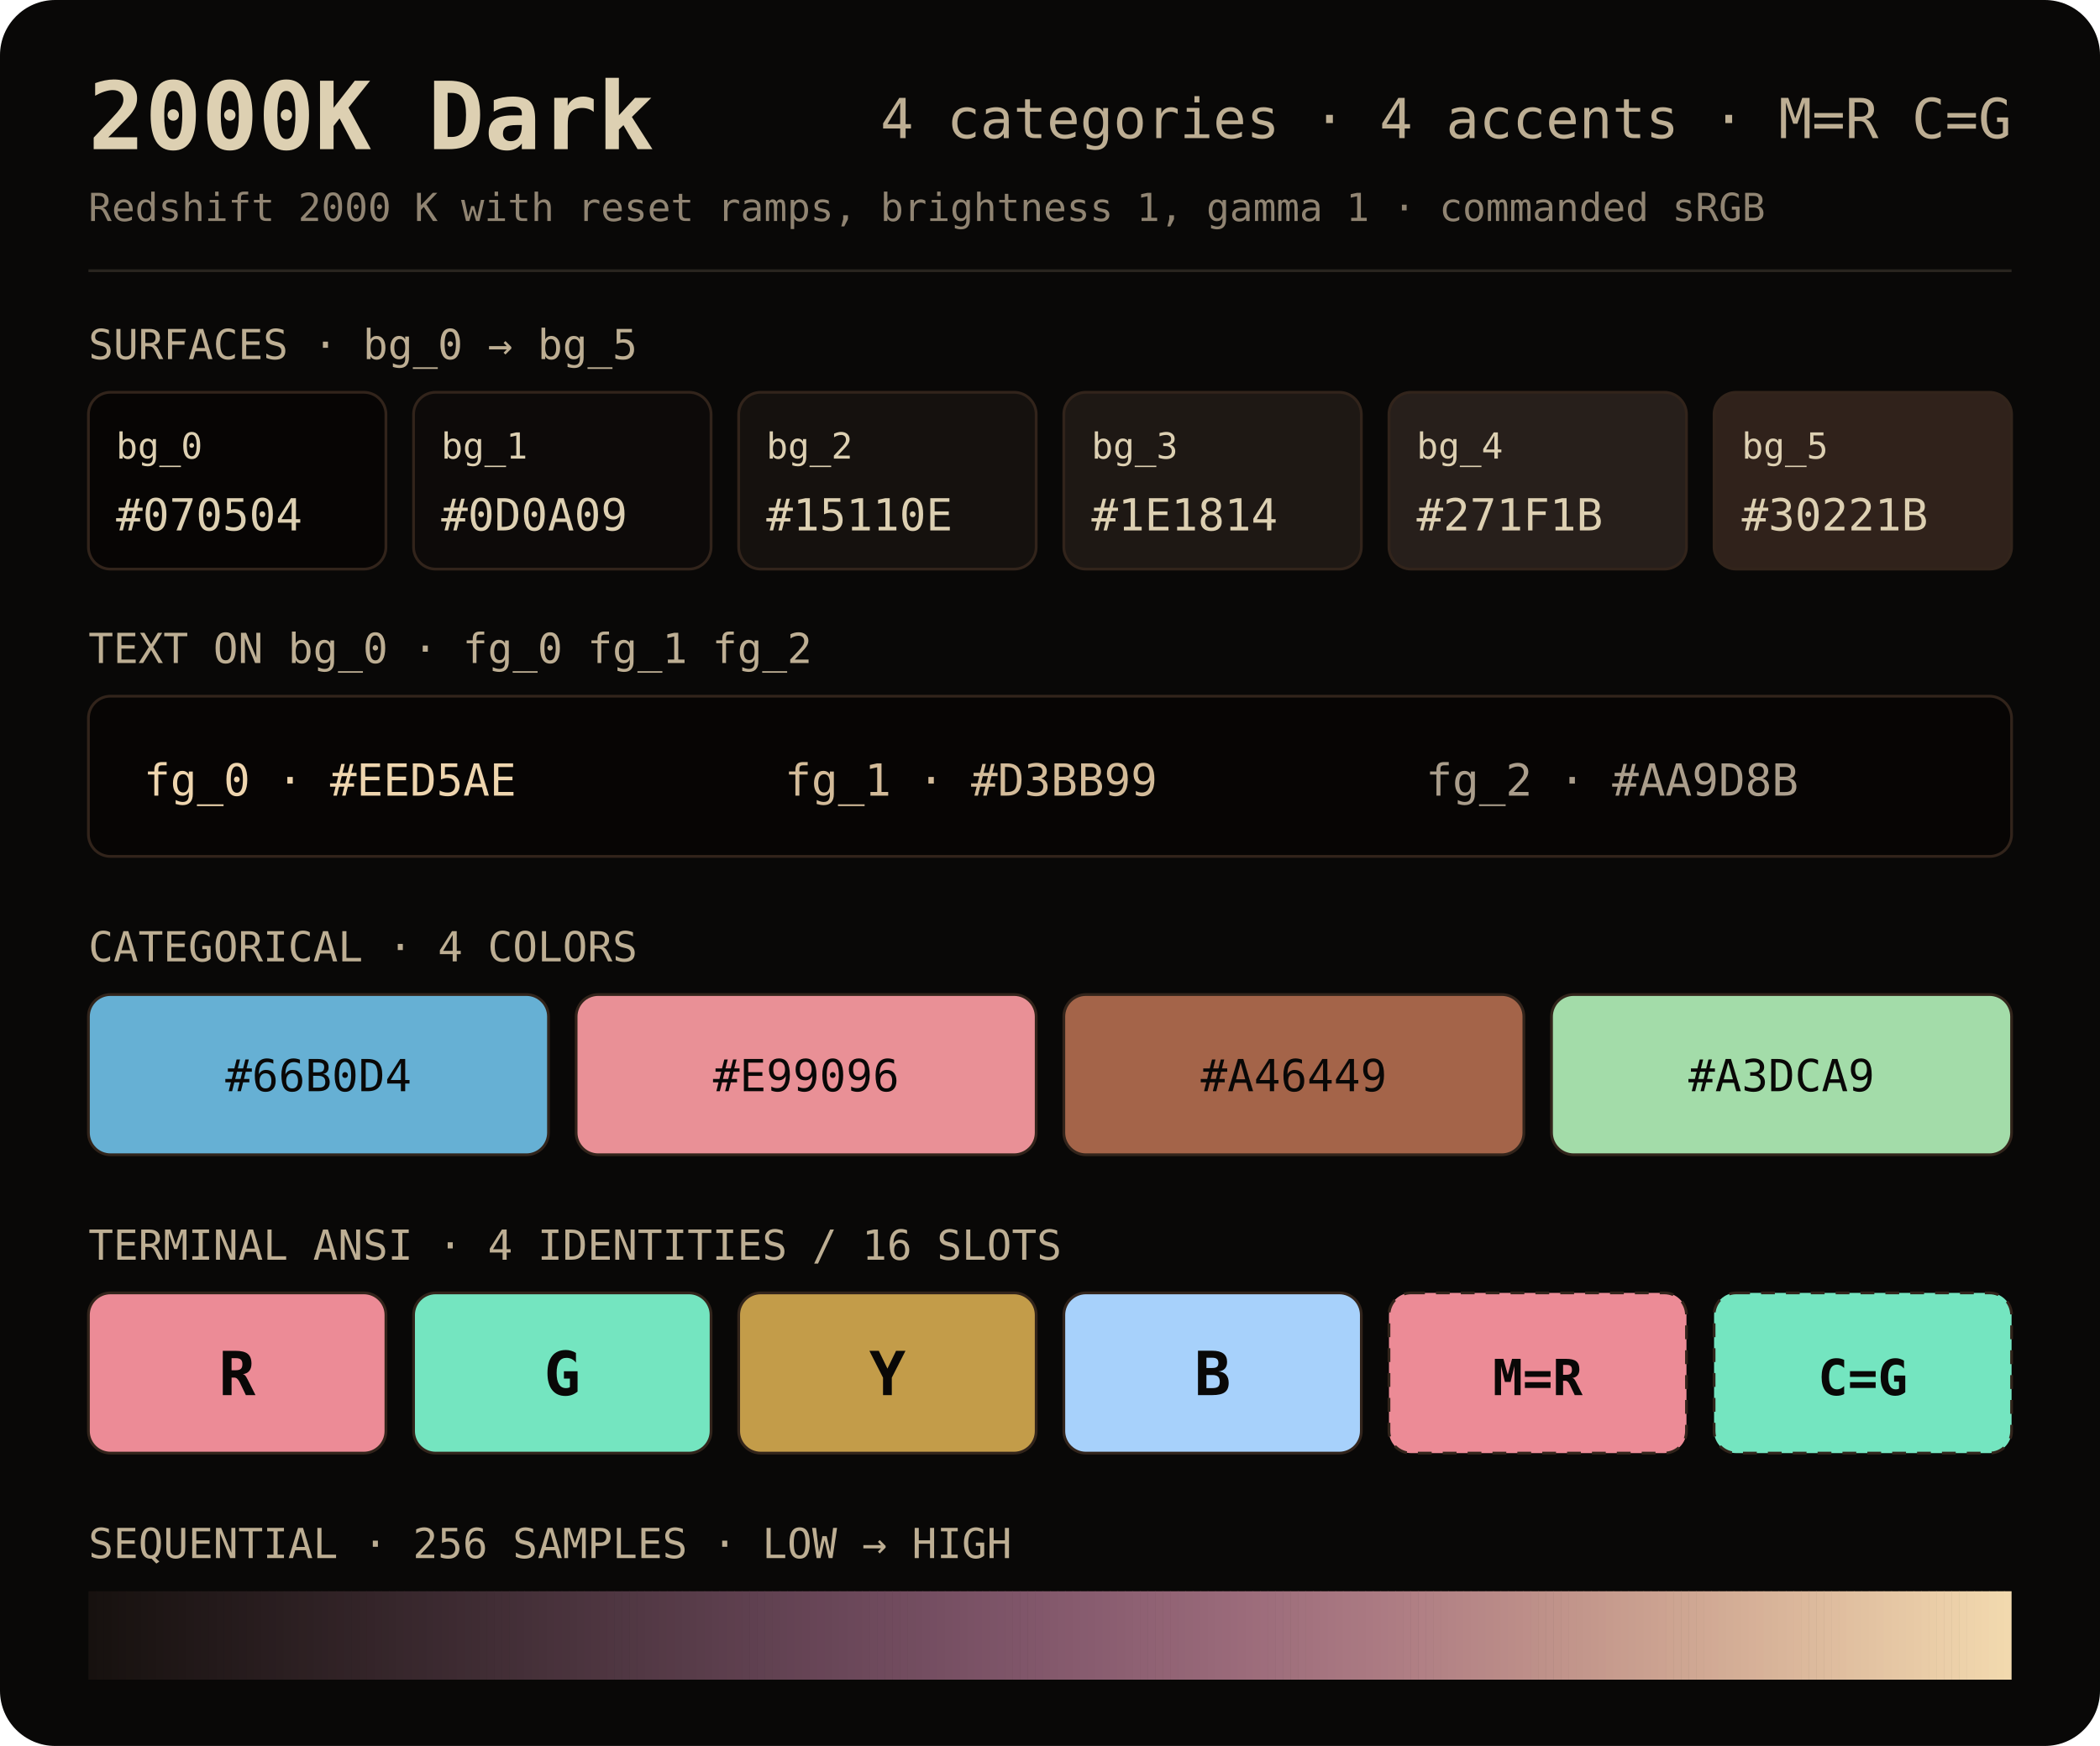
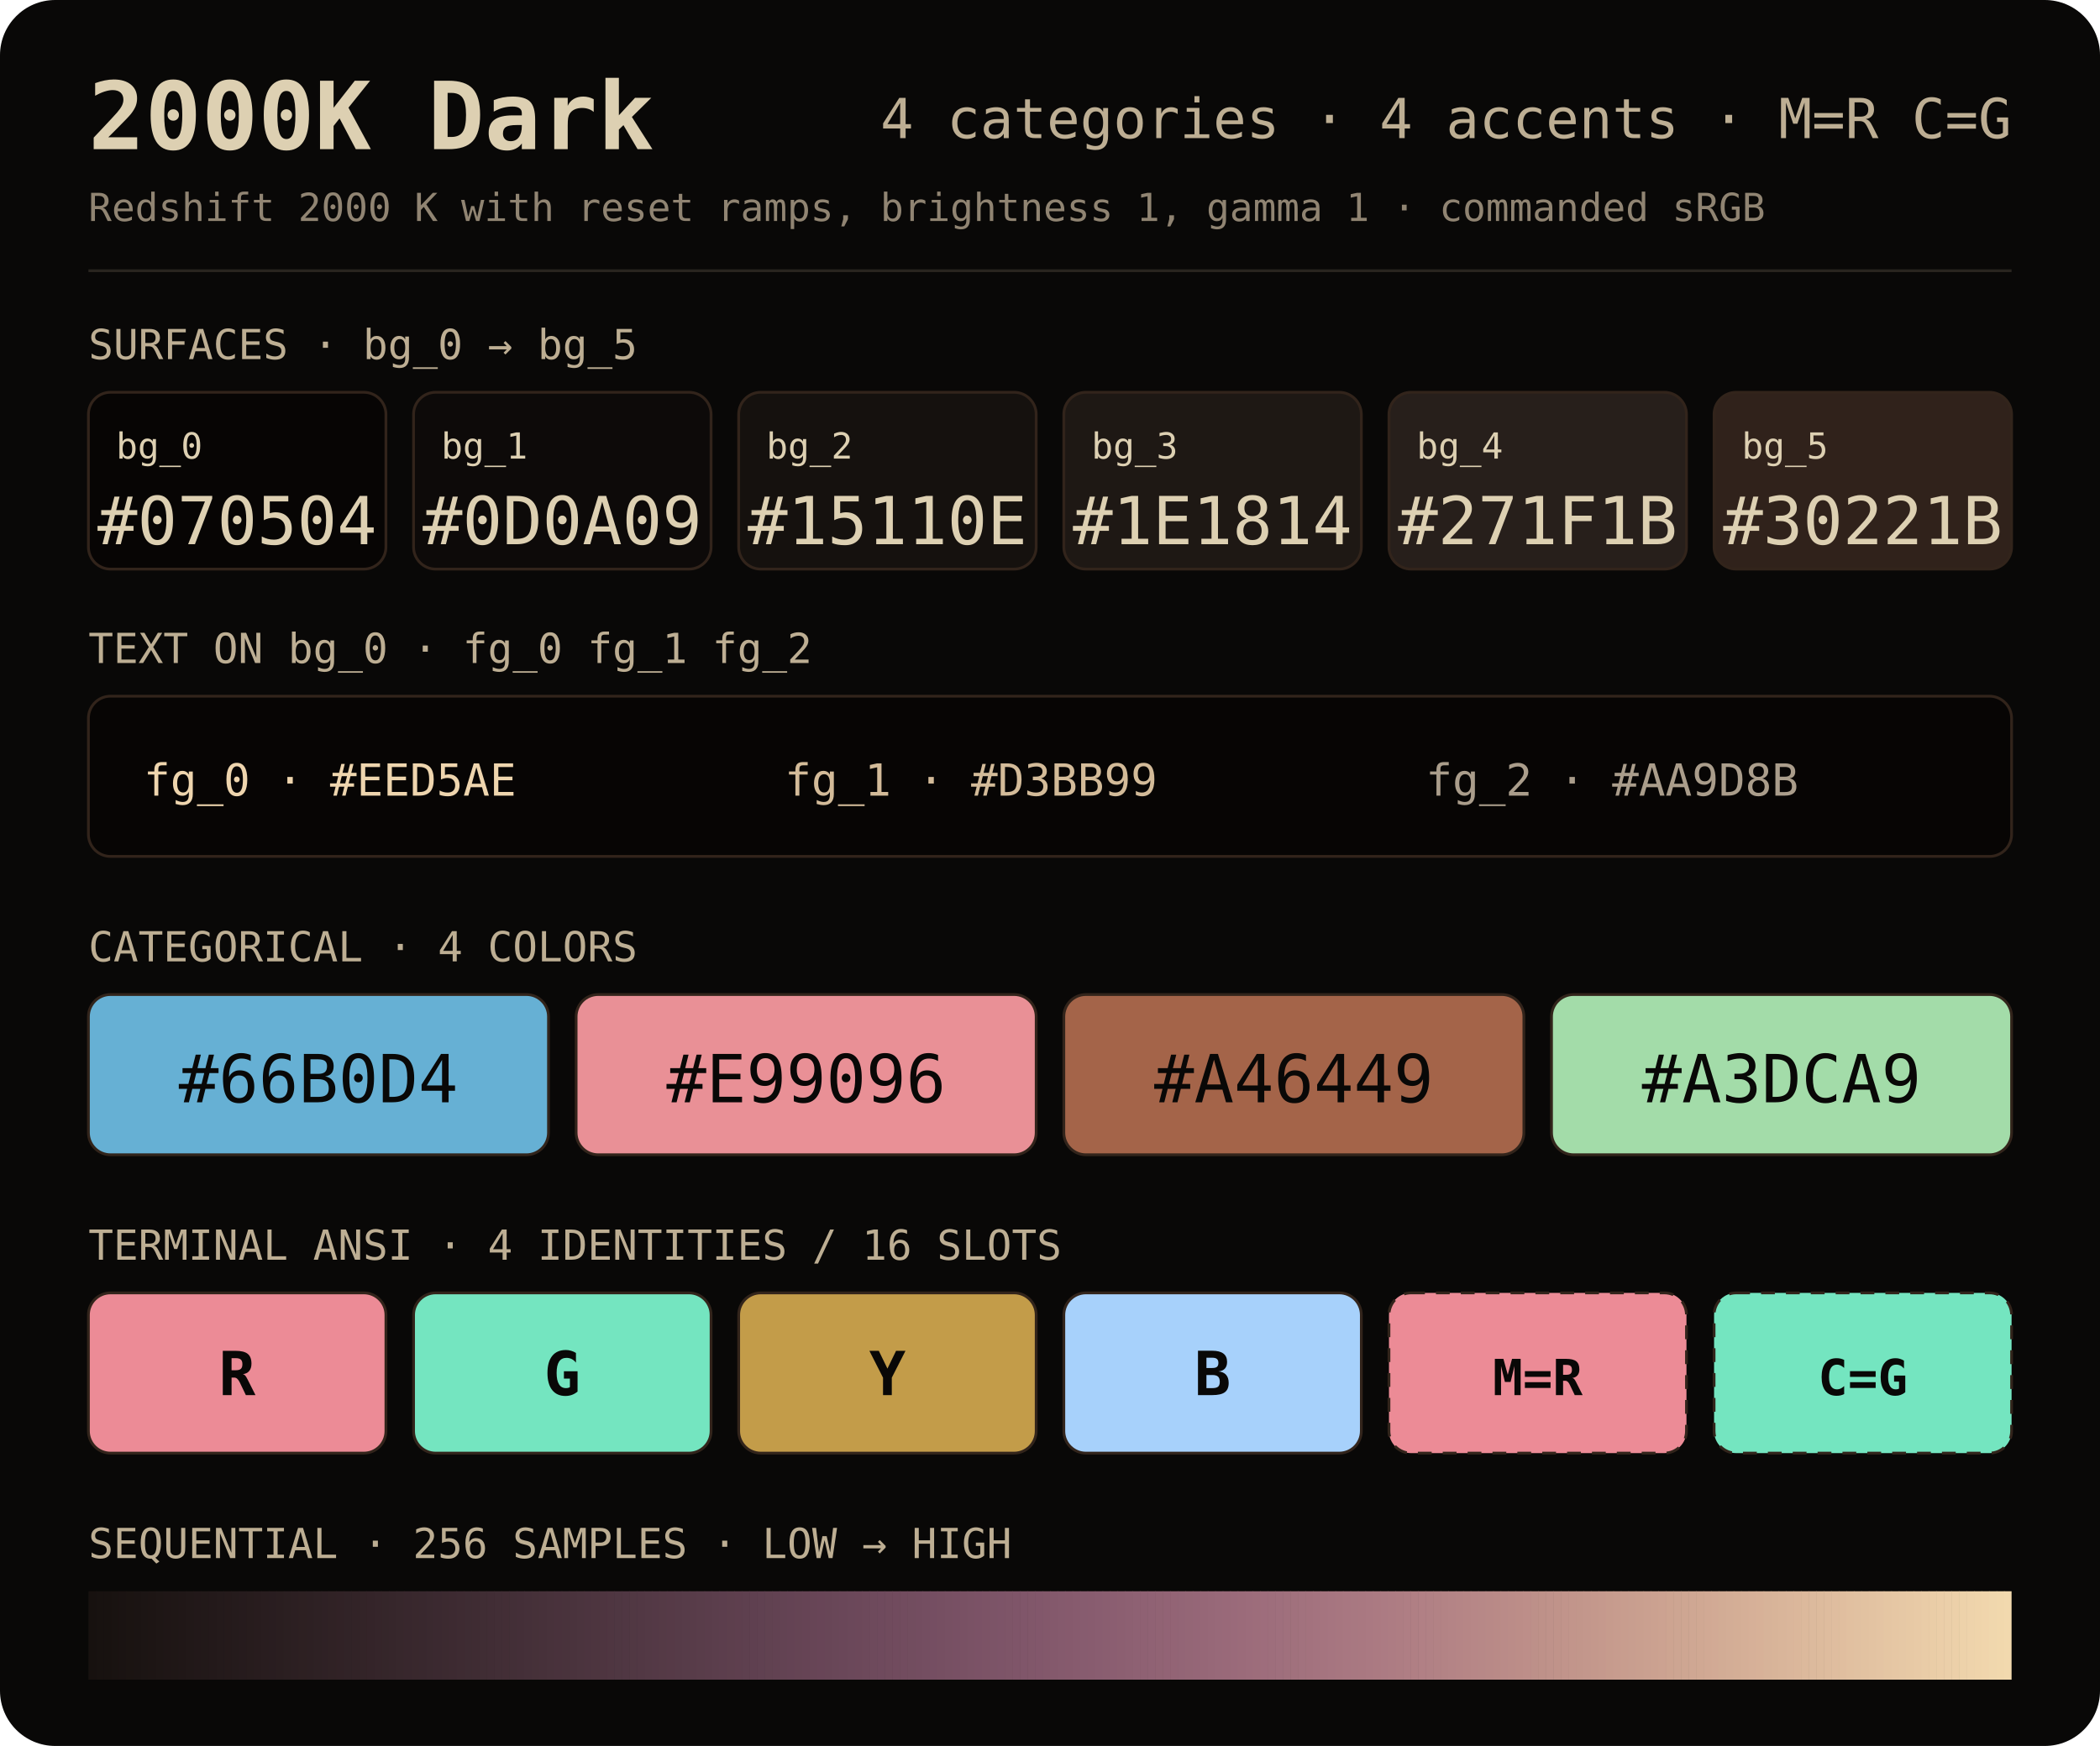
<svg xmlns="http://www.w3.org/2000/svg" width="760" height="632" viewBox="0 0 760 632">
  <rect width="100%" height="100%" rx="20" fill="#090807" />
  <text x="32" y="54" fill="#DDD0B2" font-size="34" font-family="ui-monospace, SFMono-Regular, Menlo, monospace" font-weight="700">2000K Dark</text>
  <text x="728" y="50" fill="#BDAE93" font-size="20" font-family="ui-monospace, SFMono-Regular, Menlo, monospace" text-anchor="end">4 categories · 4 accents · M=R C=G</text>
  <text x="32" y="80" fill="#908472" font-size="14" font-family="ui-monospace, SFMono-Regular, Menlo, monospace">Redshift 2000 K with reset ramps, brightness 1, gamma 1 · commanded sRGB</text>
  <line x1="32" y1="98" x2="728" y2="98" stroke="#29251F" />
  <text x="32" y="130" fill="#BDAE93" font-size="15" font-family="ui-monospace, SFMono-Regular, Menlo, monospace">SURFACES · bg_0 → bg_5</text>
  <rect x="32.00" y="142" width="107.67" height="64" rx="8" fill="#070504" stroke="#32241B" />
  <text x="42.0" y="166" fill="#DDD0B2" font-size="13" font-family="ui-monospace, SFMono-Regular, Menlo, monospace">bg_0</text>
-   <text x="42.0" y="192" fill="#DDD0B2" font-size="16" font-family="ui-monospace, SFMono-Regular, Menlo, monospace">#070504</text>
+   <text x="85.833" y="197" fill="#DDD0B2" font-size="24" font-family="ui-monospace, SFMono-Regular, Menlo, monospace" text-anchor="middle">#070504</text>
  <rect x="149.67" y="142" width="107.67" height="64" rx="8" fill="#0D0A09" stroke="#32241B" />
  <text x="159.667" y="166" fill="#DDD0B2" font-size="13" font-family="ui-monospace, SFMono-Regular, Menlo, monospace">bg_1</text>
-   <text x="159.667" y="192" fill="#DDD0B2" font-size="16" font-family="ui-monospace, SFMono-Regular, Menlo, monospace">#0D0A09</text>
+   <text x="203.5" y="197" fill="#DDD0B2" font-size="24" font-family="ui-monospace, SFMono-Regular, Menlo, monospace" text-anchor="middle">#0D0A09</text>
  <rect x="267.33" y="142" width="107.67" height="64" rx="8" fill="#15110E" stroke="#32241B" />
  <text x="277.333" y="166" fill="#DDD0B2" font-size="13" font-family="ui-monospace, SFMono-Regular, Menlo, monospace">bg_2</text>
-   <text x="277.333" y="192" fill="#DDD0B2" font-size="16" font-family="ui-monospace, SFMono-Regular, Menlo, monospace">#15110E</text>
+   <text x="321.167" y="197" fill="#DDD0B2" font-size="24" font-family="ui-monospace, SFMono-Regular, Menlo, monospace" text-anchor="middle">#15110E</text>
  <rect x="385.00" y="142" width="107.67" height="64" rx="8" fill="#1E1814" stroke="#32241B" />
  <text x="395.0" y="166" fill="#DDD0B2" font-size="13" font-family="ui-monospace, SFMono-Regular, Menlo, monospace">bg_3</text>
-   <text x="395.0" y="192" fill="#DDD0B2" font-size="16" font-family="ui-monospace, SFMono-Regular, Menlo, monospace">#1E1814</text>
+   <text x="438.833" y="197" fill="#DDD0B2" font-size="24" font-family="ui-monospace, SFMono-Regular, Menlo, monospace" text-anchor="middle">#1E1814</text>
  <rect x="502.67" y="142" width="107.67" height="64" rx="8" fill="#271F1B" stroke="#32241B" />
  <text x="512.667" y="166" fill="#DDD0B2" font-size="13" font-family="ui-monospace, SFMono-Regular, Menlo, monospace">bg_4</text>
-   <text x="512.667" y="192" fill="#DDD0B2" font-size="16" font-family="ui-monospace, SFMono-Regular, Menlo, monospace">#271F1B</text>
+   <text x="556.5" y="197" fill="#DDD0B2" font-size="24" font-family="ui-monospace, SFMono-Regular, Menlo, monospace" text-anchor="middle">#271F1B</text>
  <rect x="620.33" y="142" width="107.67" height="64" rx="8" fill="#30221B" stroke="#32241B" />
  <text x="630.333" y="166" fill="#DDD0B2" font-size="13" font-family="ui-monospace, SFMono-Regular, Menlo, monospace">bg_5</text>
-   <text x="630.333" y="192" fill="#DDD0B2" font-size="16" font-family="ui-monospace, SFMono-Regular, Menlo, monospace">#30221B</text>
+   <text x="674.167" y="197" fill="#DDD0B2" font-size="24" font-family="ui-monospace, SFMono-Regular, Menlo, monospace" text-anchor="middle">#30221B</text>
  <text x="32" y="240" fill="#BDAE93" font-size="15" font-family="ui-monospace, SFMono-Regular, Menlo, monospace">TEXT ON bg_0 · fg_0 fg_1 fg_2</text>
  <rect x="32" y="252" width="696" height="58" rx="8" fill="#070504" stroke="#32241B" />
  <text x="52" y="288" fill="#EED5AE" font-size="16" font-family="ui-monospace, SFMono-Regular, Menlo, monospace">fg_0 · #EED5AE</text>
  <text x="284" y="288" fill="#D3BB99" font-size="16" font-family="ui-monospace, SFMono-Regular, Menlo, monospace">fg_1 · #D3BB99</text>
  <text x="516" y="288" fill="#AA9D8B" font-size="16" font-family="ui-monospace, SFMono-Regular, Menlo, monospace">fg_2 · #AA9D8B</text>
  <text x="32" y="348" fill="#BDAE93" font-size="15" font-family="ui-monospace, SFMono-Regular, Menlo, monospace">CATEGORICAL · 4 COLORS</text>
  <rect x="32.00" y="360" width="166.50" height="58" rx="8" fill="#66B0D4" stroke="#32241B" />
-   <text x="115.25" y="395" fill="#090807" font-size="16" font-family="ui-monospace, SFMono-Regular, Menlo, monospace" text-anchor="middle">#66B0D4</text>
+   <text x="115.25" y="399" fill="#090807" font-size="24" font-family="ui-monospace, SFMono-Regular, Menlo, monospace" text-anchor="middle">#66B0D4</text>
  <rect x="208.50" y="360" width="166.50" height="58" rx="8" fill="#E99096" stroke="#32241B" />
-   <text x="291.75" y="395" fill="#090807" font-size="16" font-family="ui-monospace, SFMono-Regular, Menlo, monospace" text-anchor="middle">#E99096</text>
+   <text x="291.75" y="399" fill="#090807" font-size="24" font-family="ui-monospace, SFMono-Regular, Menlo, monospace" text-anchor="middle">#E99096</text>
  <rect x="385.00" y="360" width="166.50" height="58" rx="8" fill="#A46449" stroke="#32241B" />
-   <text x="468.25" y="395" fill="#090807" font-size="16" font-family="ui-monospace, SFMono-Regular, Menlo, monospace" text-anchor="middle">#A46449</text>
+   <text x="468.25" y="399" fill="#090807" font-size="24" font-family="ui-monospace, SFMono-Regular, Menlo, monospace" text-anchor="middle">#A46449</text>
  <rect x="561.50" y="360" width="166.50" height="58" rx="8" fill="#A3DCA9" stroke="#32241B" />
-   <text x="644.75" y="395" fill="#090807" font-size="16" font-family="ui-monospace, SFMono-Regular, Menlo, monospace" text-anchor="middle">#A3DCA9</text>
+   <text x="644.75" y="399" fill="#090807" font-size="24" font-family="ui-monospace, SFMono-Regular, Menlo, monospace" text-anchor="middle">#A3DCA9</text>
  <text x="32" y="456" fill="#BDAE93" font-size="15" font-family="ui-monospace, SFMono-Regular, Menlo, monospace">TERMINAL ANSI · 4 IDENTITIES / 16 SLOTS</text>
  <rect x="32.00" y="468" width="107.67" height="58" rx="8" fill="#EC8B96" stroke="#32241B" />
  <text x="85.833" y="505" fill="#090807" font-size="22" font-family="ui-monospace, SFMono-Regular, Menlo, monospace" font-weight="700" text-anchor="middle">R</text>
  <rect x="149.67" y="468" width="107.67" height="58" rx="8" fill="#74E5C0" stroke="#32241B" />
  <text x="203.5" y="505" fill="#090807" font-size="22" font-family="ui-monospace, SFMono-Regular, Menlo, monospace" font-weight="700" text-anchor="middle">G</text>
  <rect x="267.33" y="468" width="107.67" height="58" rx="8" fill="#C39C49" stroke="#32241B" />
  <text x="321.167" y="505" fill="#090807" font-size="22" font-family="ui-monospace, SFMono-Regular, Menlo, monospace" font-weight="700" text-anchor="middle">Y</text>
  <rect x="385.00" y="468" width="107.67" height="58" rx="8" fill="#A7D1FB" stroke="#32241B" />
  <text x="438.833" y="505" fill="#090807" font-size="22" font-family="ui-monospace, SFMono-Regular, Menlo, monospace" font-weight="700" text-anchor="middle">B</text>
  <rect x="502.67" y="468" width="107.67" height="58" rx="8" fill="#EC8B96" stroke="#32241B" stroke-dasharray="5 4" />
  <text x="556.5" y="505" fill="#090807" font-size="18" font-family="ui-monospace, SFMono-Regular, Menlo, monospace" font-weight="700" text-anchor="middle">M=R</text>
  <rect x="620.33" y="468" width="107.67" height="58" rx="8" fill="#74E5C0" stroke="#32241B" stroke-dasharray="5 4" />
  <text x="674.167" y="505" fill="#090807" font-size="18" font-family="ui-monospace, SFMono-Regular, Menlo, monospace" font-weight="700" text-anchor="middle">C=G</text>
  <text x="32" y="564" fill="#BDAE93" font-size="15" font-family="ui-monospace, SFMono-Regular, Menlo, monospace">SEQUENTIAL · 256 SAMPLES · LOW → HIGH</text>
  <rect x="32" y="576" width="2.9" height="32" fill="#17110F" />
  <rect x="34.719" y="576" width="2.9" height="32" fill="#181210" />
  <rect x="37.438" y="576" width="2.9" height="32" fill="#181210" />
  <rect x="40.156" y="576" width="2.9" height="32" fill="#191311" />
  <rect x="42.875" y="576" width="2.9" height="32" fill="#1A1312" />
  <rect x="45.594" y="576" width="2.9" height="32" fill="#1B1412" />
  <rect x="48.312" y="576" width="2.9" height="32" fill="#1B1413" />
  <rect x="51.031" y="576" width="2.9" height="32" fill="#1C1514" />
  <rect x="53.75" y="576" width="2.9" height="32" fill="#1D1514" />
  <rect x="56.469" y="576" width="2.9" height="32" fill="#1E1615" />
  <rect x="59.188" y="576" width="2.9" height="32" fill="#1F1616" />
  <rect x="61.906" y="576" width="2.9" height="32" fill="#1F1716" />
  <rect x="64.625" y="576" width="2.9" height="32" fill="#201717" />
  <rect x="67.344" y="576" width="2.9" height="32" fill="#211818" />
  <rect x="70.062" y="576" width="2.9" height="32" fill="#221819" />
  <rect x="72.781" y="576" width="2.9" height="32" fill="#221919" />
  <rect x="75.5" y="576" width="2.9" height="32" fill="#23191A" />
  <rect x="78.219" y="576" width="2.9" height="32" fill="#241A1B" />
  <rect x="80.938" y="576" width="2.9" height="32" fill="#251A1B" />
  <rect x="83.656" y="576" width="2.9" height="32" fill="#251B1C" />
  <rect x="86.375" y="576" width="2.9" height="32" fill="#261B1D" />
  <rect x="89.094" y="576" width="2.9" height="32" fill="#271C1D" />
  <rect x="91.812" y="576" width="2.9" height="32" fill="#281C1E" />
  <rect x="94.531" y="576" width="2.9" height="32" fill="#291D1F" />
  <rect x="97.25" y="576" width="2.9" height="32" fill="#291D20" />
  <rect x="99.969" y="576" width="2.9" height="32" fill="#2A1E20" />
  <rect x="102.688" y="576" width="2.9" height="32" fill="#2B1F21" />
  <rect x="105.406" y="576" width="2.9" height="32" fill="#2C1F22" />
  <rect x="108.125" y="576" width="2.9" height="32" fill="#2D2022" />
  <rect x="110.844" y="576" width="2.9" height="32" fill="#2D2023" />
  <rect x="113.562" y="576" width="2.9" height="32" fill="#2E2124" />
  <rect x="116.281" y="576" width="2.9" height="32" fill="#2F2125" />
  <rect x="119" y="576" width="2.9" height="32" fill="#302225" />
  <rect x="121.719" y="576" width="2.9" height="32" fill="#312226" />
  <rect x="124.438" y="576" width="2.9" height="32" fill="#312327" />
  <rect x="127.156" y="576" width="2.9" height="32" fill="#322327" />
  <rect x="129.875" y="576" width="2.9" height="32" fill="#332428" />
  <rect x="132.594" y="576" width="2.9" height="32" fill="#342429" />
  <rect x="135.312" y="576" width="2.9" height="32" fill="#35252A" />
  <rect x="138.031" y="576" width="2.9" height="32" fill="#35262A" />
  <rect x="140.75" y="576" width="2.9" height="32" fill="#36262B" />
  <rect x="143.469" y="576" width="2.9" height="32" fill="#37272C" />
  <rect x="146.188" y="576" width="2.9" height="32" fill="#38272D" />
  <rect x="148.906" y="576" width="2.9" height="32" fill="#39282D" />
  <rect x="151.625" y="576" width="2.9" height="32" fill="#39282E" />
  <rect x="154.344" y="576" width="2.9" height="32" fill="#3A292F" />
  <rect x="157.062" y="576" width="2.9" height="32" fill="#3B2930" />
  <rect x="159.781" y="576" width="2.9" height="32" fill="#3C2A30" />
  <rect x="162.5" y="576" width="2.9" height="32" fill="#3D2A31" />
  <rect x="165.219" y="576" width="2.9" height="32" fill="#3E2B32" />
  <rect x="167.938" y="576" width="2.9" height="32" fill="#3E2C33" />
  <rect x="170.656" y="576" width="2.9" height="32" fill="#3F2C33" />
  <rect x="173.375" y="576" width="2.9" height="32" fill="#402D34" />
  <rect x="176.094" y="576" width="2.9" height="32" fill="#412D35" />
  <rect x="178.812" y="576" width="2.9" height="32" fill="#422E36" />
  <rect x="181.531" y="576" width="2.9" height="32" fill="#432E36" />
  <rect x="184.25" y="576" width="2.9" height="32" fill="#432F37" />
  <rect x="186.969" y="576" width="2.9" height="32" fill="#442F38" />
  <rect x="189.688" y="576" width="2.9" height="32" fill="#453039" />
  <rect x="192.406" y="576" width="2.9" height="32" fill="#463139" />
  <rect x="195.125" y="576" width="2.9" height="32" fill="#47313A" />
  <rect x="197.844" y="576" width="2.9" height="32" fill="#48323B" />
  <rect x="200.562" y="576" width="2.9" height="32" fill="#49323C" />
  <rect x="203.281" y="576" width="2.9" height="32" fill="#49333C" />
  <rect x="206" y="576" width="2.9" height="32" fill="#4A333D" />
  <rect x="208.719" y="576" width="2.9" height="32" fill="#4B343E" />
  <rect x="211.438" y="576" width="2.9" height="32" fill="#4C343F" />
  <rect x="214.156" y="576" width="2.9" height="32" fill="#4D353F" />
  <rect x="216.875" y="576" width="2.9" height="32" fill="#4E3540" />
  <rect x="219.594" y="576" width="2.9" height="32" fill="#4F3641" />
  <rect x="222.312" y="576" width="2.9" height="32" fill="#4F3742" />
  <rect x="225.031" y="576" width="2.9" height="32" fill="#503743" />
  <rect x="227.75" y="576" width="2.9" height="32" fill="#513843" />
  <rect x="230.469" y="576" width="2.9" height="32" fill="#523844" />
  <rect x="233.188" y="576" width="2.9" height="32" fill="#533945" />
  <rect x="235.906" y="576" width="2.9" height="32" fill="#543946" />
  <rect x="238.625" y="576" width="2.9" height="32" fill="#553A46" />
  <rect x="241.344" y="576" width="2.9" height="32" fill="#563A47" />
  <rect x="244.062" y="576" width="2.9" height="32" fill="#563B48" />
  <rect x="246.781" y="576" width="2.9" height="32" fill="#573C49" />
  <rect x="249.5" y="576" width="2.9" height="32" fill="#583C49" />
  <rect x="252.219" y="576" width="2.9" height="32" fill="#593D4A" />
  <rect x="254.938" y="576" width="2.9" height="32" fill="#5A3D4B" />
  <rect x="257.656" y="576" width="2.9" height="32" fill="#5B3E4C" />
  <rect x="260.375" y="576" width="2.9" height="32" fill="#5C3E4D" />
  <rect x="263.094" y="576" width="2.9" height="32" fill="#5D3F4D" />
  <rect x="265.812" y="576" width="2.9" height="32" fill="#5E3F4E" />
  <rect x="268.531" y="576" width="2.9" height="32" fill="#5E404F" />
  <rect x="271.25" y="576" width="2.9" height="32" fill="#5F4050" />
  <rect x="273.969" y="576" width="2.9" height="32" fill="#604151" />
  <rect x="276.688" y="576" width="2.9" height="32" fill="#614251" />
  <rect x="279.406" y="576" width="2.9" height="32" fill="#624252" />
  <rect x="282.125" y="576" width="2.9" height="32" fill="#634353" />
  <rect x="284.844" y="576" width="2.9" height="32" fill="#644354" />
  <rect x="287.562" y="576" width="2.9" height="32" fill="#654454" />
  <rect x="290.281" y="576" width="2.9" height="32" fill="#664455" />
  <rect x="293" y="576" width="2.9" height="32" fill="#674556" />
  <rect x="295.719" y="576" width="2.9" height="32" fill="#684557" />
  <rect x="298.438" y="576" width="2.9" height="32" fill="#684657" />
  <rect x="301.156" y="576" width="2.9" height="32" fill="#694758" />
  <rect x="303.875" y="576" width="2.9" height="32" fill="#6A4759" />
  <rect x="306.594" y="576" width="2.9" height="32" fill="#6B485A" />
  <rect x="309.312" y="576" width="2.9" height="32" fill="#6C485A" />
  <rect x="312.031" y="576" width="2.9" height="32" fill="#6D495B" />
  <rect x="314.75" y="576" width="2.9" height="32" fill="#6E4A5C" />
  <rect x="317.469" y="576" width="2.9" height="32" fill="#6F4A5D" />
  <rect x="320.188" y="576" width="2.9" height="32" fill="#704B5D" />
  <rect x="322.906" y="576" width="2.9" height="32" fill="#714B5E" />
  <rect x="325.625" y="576" width="2.9" height="32" fill="#724C5F" />
  <rect x="328.344" y="576" width="2.9" height="32" fill="#724D5F" />
  <rect x="331.062" y="576" width="2.9" height="32" fill="#734D60" />
  <rect x="333.781" y="576" width="2.9" height="32" fill="#744E61" />
  <rect x="336.5" y="576" width="2.9" height="32" fill="#754E62" />
  <rect x="339.219" y="576" width="2.9" height="32" fill="#764F62" />
  <rect x="341.938" y="576" width="2.9" height="32" fill="#775063" />
  <rect x="344.656" y="576" width="2.9" height="32" fill="#785064" />
  <rect x="347.375" y="576" width="2.9" height="32" fill="#795164" />
  <rect x="350.094" y="576" width="2.9" height="32" fill="#7A5265" />
  <rect x="352.812" y="576" width="2.9" height="32" fill="#7B5266" />
  <rect x="355.531" y="576" width="2.9" height="32" fill="#7C5366" />
  <rect x="358.25" y="576" width="2.9" height="32" fill="#7C5467" />
  <rect x="360.969" y="576" width="2.9" height="32" fill="#7D5468" />
  <rect x="363.688" y="576" width="2.9" height="32" fill="#7E5568" />
  <rect x="366.406" y="576" width="2.9" height="32" fill="#7F5569" />
  <rect x="369.125" y="576" width="2.9" height="32" fill="#80566A" />
  <rect x="371.844" y="576" width="2.9" height="32" fill="#81576A" />
  <rect x="374.562" y="576" width="2.9" height="32" fill="#82576B" />
  <rect x="377.281" y="576" width="2.9" height="32" fill="#83586B" />
  <rect x="380" y="576" width="2.9" height="32" fill="#84596C" />
  <rect x="382.719" y="576" width="2.9" height="32" fill="#855A6D" />
  <rect x="385.438" y="576" width="2.9" height="32" fill="#865A6D" />
  <rect x="388.156" y="576" width="2.9" height="32" fill="#875B6E" />
  <rect x="390.875" y="576" width="2.9" height="32" fill="#875C6F" />
  <rect x="393.594" y="576" width="2.9" height="32" fill="#885C6F" />
  <rect x="396.312" y="576" width="2.9" height="32" fill="#895D70" />
  <rect x="399.031" y="576" width="2.9" height="32" fill="#8A5E70" />
  <rect x="401.75" y="576" width="2.9" height="32" fill="#8B5E71" />
  <rect x="404.469" y="576" width="2.9" height="32" fill="#8C5F71" />
  <rect x="407.188" y="576" width="2.9" height="32" fill="#8D6072" />
  <rect x="409.906" y="576" width="2.9" height="32" fill="#8E6173" />
  <rect x="412.625" y="576" width="2.9" height="32" fill="#8F6173" />
  <rect x="415.344" y="576" width="2.9" height="32" fill="#906274" />
  <rect x="418.062" y="576" width="2.9" height="32" fill="#916374" />
  <rect x="420.781" y="576" width="2.9" height="32" fill="#926375" />
  <rect x="423.5" y="576" width="2.9" height="32" fill="#936475" />
  <rect x="426.219" y="576" width="2.9" height="32" fill="#936576" />
  <rect x="428.938" y="576" width="2.9" height="32" fill="#946676" />
  <rect x="431.656" y="576" width="2.9" height="32" fill="#956677" />
  <rect x="434.375" y="576" width="2.9" height="32" fill="#966777" />
  <rect x="437.094" y="576" width="2.9" height="32" fill="#976878" />
  <rect x="439.812" y="576" width="2.9" height="32" fill="#986979" />
  <rect x="442.531" y="576" width="2.9" height="32" fill="#996979" />
  <rect x="445.25" y="576" width="2.9" height="32" fill="#9A6A7A" />
  <rect x="447.969" y="576" width="2.9" height="32" fill="#9B6B7A" />
  <rect x="450.688" y="576" width="2.9" height="32" fill="#9C6C7B" />
  <rect x="453.406" y="576" width="2.9" height="32" fill="#9D6D7B" />
  <rect x="456.125" y="576" width="2.9" height="32" fill="#9E6D7C" />
  <rect x="458.844" y="576" width="2.9" height="32" fill="#9E6E7C" />
  <rect x="461.562" y="576" width="2.9" height="32" fill="#9F6F7D" />
  <rect x="464.281" y="576" width="2.9" height="32" fill="#A0707D" />
  <rect x="467" y="576" width="2.9" height="32" fill="#A1717D" />
  <rect x="469.719" y="576" width="2.9" height="32" fill="#A2727E" />
  <rect x="472.438" y="576" width="2.9" height="32" fill="#A3727E" />
  <rect x="475.156" y="576" width="2.9" height="32" fill="#A4737F" />
  <rect x="477.875" y="576" width="2.9" height="32" fill="#A5747F" />
  <rect x="480.594" y="576" width="2.9" height="32" fill="#A67580" />
  <rect x="483.312" y="576" width="2.9" height="32" fill="#A77680" />
  <rect x="486.031" y="576" width="2.9" height="32" fill="#A87781" />
  <rect x="488.75" y="576" width="2.9" height="32" fill="#A87881" />
  <rect x="491.469" y="576" width="2.9" height="32" fill="#A97881" />
  <rect x="494.188" y="576" width="2.9" height="32" fill="#AA7982" />
  <rect x="496.906" y="576" width="2.9" height="32" fill="#AB7A82" />
  <rect x="499.625" y="576" width="2.9" height="32" fill="#AC7B83" />
  <rect x="502.344" y="576" width="2.9" height="32" fill="#AD7C83" />
  <rect x="505.062" y="576" width="2.9" height="32" fill="#AE7D83" />
  <rect x="507.781" y="576" width="2.9" height="32" fill="#AF7E84" />
  <rect x="510.5" y="576" width="2.9" height="32" fill="#B07F84" />
  <rect x="513.219" y="576" width="2.9" height="32" fill="#B18085" />
  <rect x="515.938" y="576" width="2.9" height="32" fill="#B18185" />
  <rect x="518.656" y="576" width="2.9" height="32" fill="#B28285" />
  <rect x="521.375" y="576" width="2.9" height="32" fill="#B38385" />
  <rect x="524.094" y="576" width="2.9" height="32" fill="#B48486" />
  <rect x="526.812" y="576" width="2.9" height="32" fill="#B58586" />
  <rect x="529.531" y="576" width="2.9" height="32" fill="#B68686" />
  <rect x="532.25" y="576" width="2.9" height="32" fill="#B78787" />
  <rect x="534.969" y="576" width="2.9" height="32" fill="#B78887" />
  <rect x="537.688" y="576" width="2.9" height="32" fill="#B88987" />
  <rect x="540.406" y="576" width="2.9" height="32" fill="#B98A87" />
  <rect x="543.125" y="576" width="2.9" height="32" fill="#BA8B88" />
  <rect x="545.844" y="576" width="2.9" height="32" fill="#BB8C88" />
  <rect x="548.562" y="576" width="2.9" height="32" fill="#BC8D88" />
  <rect x="551.281" y="576" width="2.9" height="32" fill="#BD8E89" />
  <rect x="554" y="576" width="2.9" height="32" fill="#BD9089" />
  <rect x="556.719" y="576" width="2.9" height="32" fill="#BE9189" />
  <rect x="559.438" y="576" width="2.9" height="32" fill="#BF928A" />
  <rect x="562.156" y="576" width="2.9" height="32" fill="#C0938A" />
  <rect x="564.875" y="576" width="2.9" height="32" fill="#C1948B" />
  <rect x="567.594" y="576" width="2.9" height="32" fill="#C2958B" />
  <rect x="570.312" y="576" width="2.9" height="32" fill="#C2968B" />
  <rect x="573.031" y="576" width="2.9" height="32" fill="#C3978C" />
  <rect x="575.75" y="576" width="2.9" height="32" fill="#C4988C" />
  <rect x="578.469" y="576" width="2.9" height="32" fill="#C5998D" />
  <rect x="581.188" y="576" width="2.9" height="32" fill="#C69B8D" />
  <rect x="583.906" y="576" width="2.9" height="32" fill="#C79C8E" />
  <rect x="586.625" y="576" width="2.9" height="32" fill="#C89D8E" />
  <rect x="589.344" y="576" width="2.9" height="32" fill="#C89E8F" />
  <rect x="592.062" y="576" width="2.9" height="32" fill="#C99F8F" />
  <rect x="594.781" y="576" width="2.9" height="32" fill="#CAA090" />
  <rect x="597.5" y="576" width="2.9" height="32" fill="#CBA190" />
  <rect x="600.219" y="576" width="2.9" height="32" fill="#CCA291" />
  <rect x="602.938" y="576" width="2.9" height="32" fill="#CDA491" />
  <rect x="605.656" y="576" width="2.9" height="32" fill="#CDA592" />
  <rect x="608.375" y="576" width="2.9" height="32" fill="#CEA692" />
  <rect x="611.094" y="576" width="2.9" height="32" fill="#CFA793" />
  <rect x="613.812" y="576" width="2.9" height="32" fill="#D0A893" />
  <rect x="616.531" y="576" width="2.9" height="32" fill="#D1A994" />
  <rect x="619.25" y="576" width="2.9" height="32" fill="#D2AA95" />
  <rect x="621.969" y="576" width="2.9" height="32" fill="#D2AC95" />
  <rect x="624.688" y="576" width="2.9" height="32" fill="#D3AD96" />
  <rect x="627.406" y="576" width="2.9" height="32" fill="#D4AE96" />
  <rect x="630.125" y="576" width="2.9" height="32" fill="#D5AF97" />
  <rect x="632.844" y="576" width="2.9" height="32" fill="#D6B098" />
  <rect x="635.562" y="576" width="2.9" height="32" fill="#D7B198" />
  <rect x="638.281" y="576" width="2.9" height="32" fill="#D7B399" />
  <rect x="641" y="576" width="2.9" height="32" fill="#D8B499" />
  <rect x="643.719" y="576" width="2.9" height="32" fill="#D9B59A" />
  <rect x="646.438" y="576" width="2.9" height="32" fill="#DAB69B" />
  <rect x="649.156" y="576" width="2.9" height="32" fill="#DBB79B" />
  <rect x="651.875" y="576" width="2.9" height="32" fill="#DCB99C" />
  <rect x="654.594" y="576" width="2.9" height="32" fill="#DCBA9D" />
  <rect x="657.312" y="576" width="2.9" height="32" fill="#DDBB9D" />
  <rect x="660.031" y="576" width="2.9" height="32" fill="#DEBC9E" />
  <rect x="662.75" y="576" width="2.9" height="32" fill="#DFBD9F" />
  <rect x="665.469" y="576" width="2.9" height="32" fill="#E0BE9F" />
  <rect x="668.188" y="576" width="2.9" height="32" fill="#E1C0A0" />
  <rect x="670.906" y="576" width="2.9" height="32" fill="#E1C1A1" />
  <rect x="673.625" y="576" width="2.9" height="32" fill="#E2C2A1" />
  <rect x="676.344" y="576" width="2.9" height="32" fill="#E3C3A2" />
  <rect x="679.062" y="576" width="2.9" height="32" fill="#E4C4A3" />
  <rect x="681.781" y="576" width="2.9" height="32" fill="#E5C6A3" />
  <rect x="684.5" y="576" width="2.9" height="32" fill="#E6C7A4" />
  <rect x="687.219" y="576" width="2.9" height="32" fill="#E6C8A5" />
  <rect x="689.938" y="576" width="2.9" height="32" fill="#E7C9A5" />
  <rect x="692.656" y="576" width="2.9" height="32" fill="#E8CAA6" />
  <rect x="695.375" y="576" width="2.9" height="32" fill="#E9CCA7" />
  <rect x="698.094" y="576" width="2.9" height="32" fill="#EACDA7" />
  <rect x="700.812" y="576" width="2.9" height="32" fill="#EBCEA8" />
  <rect x="703.531" y="576" width="2.9" height="32" fill="#EBCFA9" />
  <rect x="706.25" y="576" width="2.9" height="32" fill="#ECD0A9" />
  <rect x="708.969" y="576" width="2.9" height="32" fill="#EDD2AA" />
  <rect x="711.688" y="576" width="2.9" height="32" fill="#EED3AB" />
  <rect x="714.406" y="576" width="2.9" height="32" fill="#EFD4AB" />
  <rect x="717.125" y="576" width="2.9" height="32" fill="#F0D5AC" />
  <rect x="719.844" y="576" width="2.9" height="32" fill="#F0D7AD" />
  <rect x="722.562" y="576" width="2.9" height="32" fill="#F1D8AD" />
  <rect x="725.281" y="576" width="2.719" height="32" fill="#F2D9AE" />
</svg>
